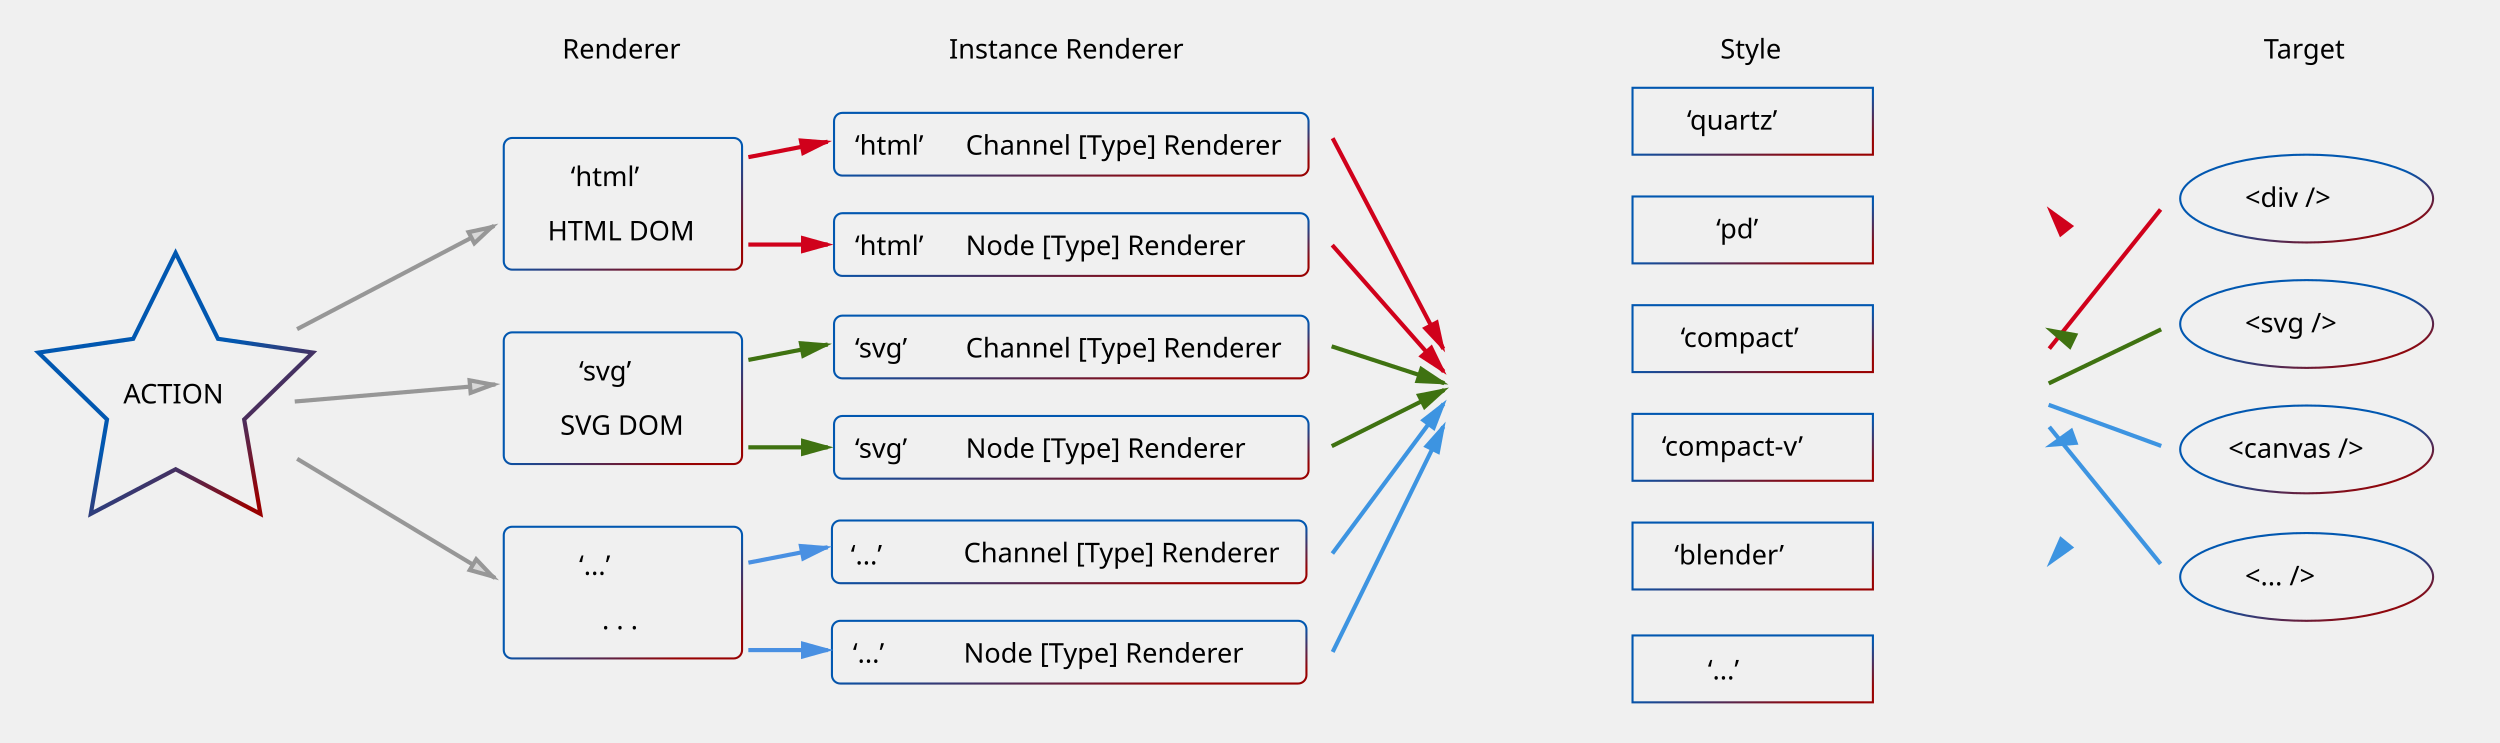
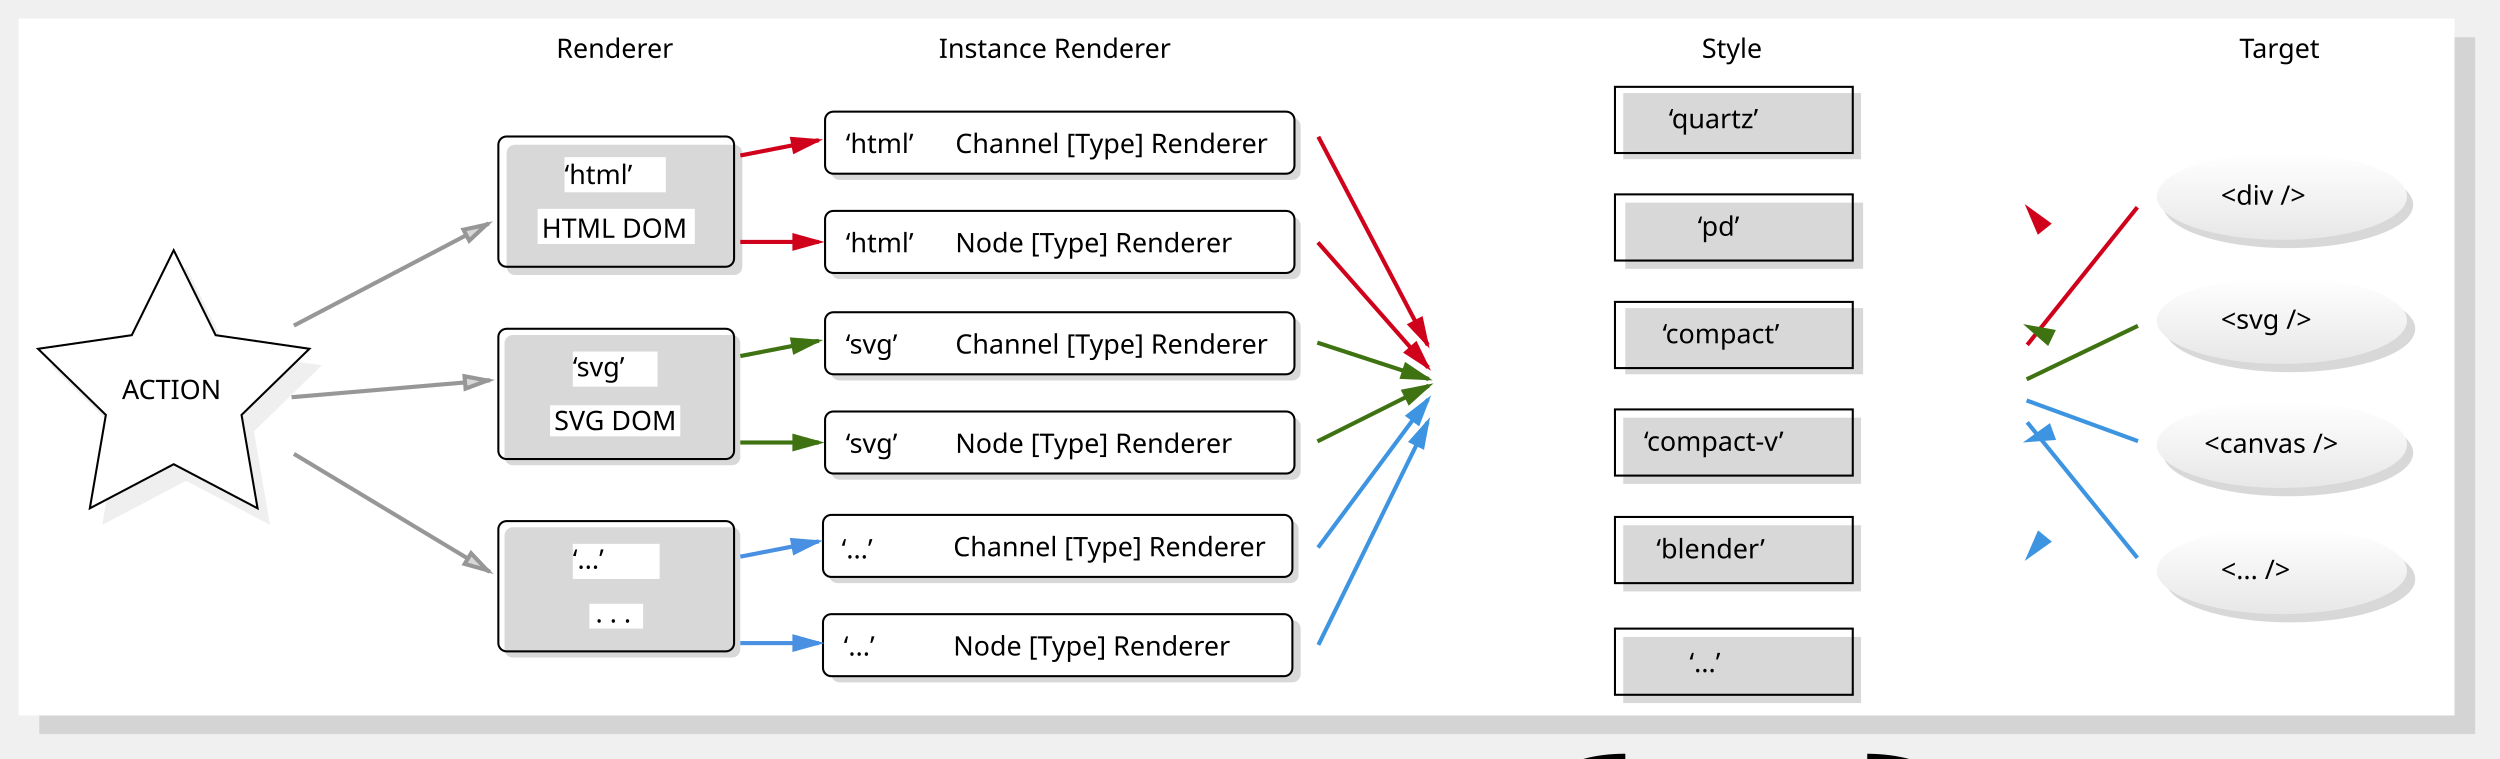
- <svg xmlns="http://www.w3.org/2000/svg" width="1196px" height="355px" viewBox="0 0 1196 355" version="1.1">
+ <svg xmlns="http://www.w3.org/2000/svg" width="1209px" height="367px" viewBox="0 0 1209 367" version="1.1">
  <description>Created with Sketch (http://www.bohemiancoding.com/sketch)</description>
  <defs>
-     <linearGradient x1="79.327%" y1="95.081%" x2="45.497%" y2="56.591%" id="linearGradient-1">
-       <stop stop-color="#980101" offset="0%" />
-       <stop stop-color="#0157B0" offset="100%" />
+     <linearGradient x1="50%" y1="0%" x2="50%" y2="100%" id="linearGradient-1">
+       <stop stop-color="#FFFFFF" offset="0%" />
+       <stop stop-color="#E7E7E7" offset="100%" />
    </linearGradient>
  </defs>
  <g id="Page-1" stroke="none" stroke-width="1" fill="none" fill-rule="evenodd">
+     <rect id="Rectangle-16" x="0" y="0" width="1209" height="367" />
+     <rect id="Rectangle-16" fill="#D4D4D4" x="19" y="18" width="1178" height="337" />
+     <rect id="Rectangle-16" fill="#FFFFFF" x="9" y="9" width="1178" height="337" />
+     <g id="svg" transform="translate(241, 159)">
+       <rect id="Rectangle-1" fill="#D8D8D8" x="3" y="3" width="114" height="63" rx="4" />
+       <rect id="Rectangle-1" stroke="#000000" x="0" y="0" width="114" height="63" rx="4" />
+       <rect id="Rectangle-24" fill="#FFFFFF" x="36" y="11" width="41" height="17" />
+       <rect id="Rectangle-26" fill="#FFFFFF" x="25" y="37" width="63" height="15" />
+       <text id="‘svg’" font-family="Input Mono" font-size="13" font-weight="normal" line-spacing="16" fill="#000000">
+         <tspan x="36" y="23">‘svg’</tspan>
+       </text>
+       <text id="SVG-DOM" font-family="Lucida Grande" font-size="13" font-weight="normal" line-spacing="16" fill="#000000">
+         <tspan x="27" y="49">SVG DOM</tspan>
+       </text>
+     </g>
+     <rect id="Rectangle-1" fill="#D8D8D8" x="245" y="70" width="114" height="63" rx="4" />
    <g id="html" transform="translate(241, 66)">
-       <rect id="Rectangle-1" stroke="url(#linearGradient-1)" x="0" y="0" width="114" height="63" rx="4" />
+       <rect id="Rectangle-22" fill="#FFFFFF" x="32" y="10" width="49" height="17" />
+       <rect id="Rectangle-22" fill="#FFFFFF" x="19" y="35" width="76" height="17" />
+       <rect id="Rectangle-1" stroke="#000000" x="0" y="0" width="114" height="63" rx="4" />
      <text id="‘html’" font-family="Input Mono" font-size="13" font-weight="normal" line-spacing="16" fill="#000000">
        <tspan x="32" y="23">‘html’</tspan>
      </text>
      <text id="HTML-DOM" font-family="Lucida Grande" font-size="13" font-weight="normal" line-spacing="16" fill="#000000">
        <tspan x="21" y="49">HTML DOM</tspan>
      </text>
    </g>
-     <g id="svg" transform="translate(241, 159)">
-       <rect id="Rectangle-1" stroke="url(#linearGradient-1)" x="0" y="0" width="114" height="63" rx="4" />
-       <text id="‘svg’" font-family="Input Mono" font-size="13" font-weight="normal" line-spacing="16" fill="#000000">
-         <tspan x="36" y="23">‘svg’</tspan>
-       </text>
-       <text id="SVG-DOM" font-family="Lucida Grande" font-size="13" font-weight="normal" line-spacing="16" fill="#000000">
-         <tspan x="27" y="49">SVG DOM</tspan>
-       </text>
-     </g>
    <g id="..." transform="translate(241, 252)">
-       <rect id="Rectangle-1" stroke="url(#linearGradient-1)" x="0" y="0" width="114" height="63" rx="4" />
+       <rect id="Rectangle-1" fill="#D8D8D8" x="3" y="3" width="114" height="63" rx="4" />
+       <rect id="Rectangle-1" stroke="#000000" x="0" y="0" width="114" height="63" rx="4" />
+       <rect id="Rectangle-28" fill="#FFFFFF" x="44" y="40" width="26" height="12" />
+       <rect id="Rectangle-27" fill="#FFFFFF" x="36" y="11" width="42" height="17" />
      <text id="‘...’" font-family="Input Mono" font-size="13" font-weight="normal" line-spacing="16" fill="#000000">
        <tspan x="36" y="23">‘...’</tspan>
      </text>
      <text id=".-.-." font-family="Lucida Grande" font-size="13" font-weight="normal" line-spacing="16" fill="#000000">
        <tspan x="47" y="49">. . .</tspan>
      </text>
    </g>
    <text id="Renderer" font-family="Lucida Grande" font-size="13" font-weight="normal" line-spacing="16" fill="#000000">
      <tspan x="269" y="28">Renderer</tspan>
    </text>
    <text id="Instance-Renderer" font-family="Lucida Grande" font-size="13" font-weight="normal" line-spacing="16" fill="#000000">
      <tspan x="454" y="28">Instance Renderer</tspan>
    </text>
    <text id="Style" font-family="Lucida Grande" font-size="13" font-weight="normal" line-spacing="16" fill="#000000">
      <tspan x="823" y="28">Style</tspan>
    </text>
    <text id="Target" font-family="Lucida Grande" font-size="13" font-weight="normal" line-spacing="16" fill="#000000">
      <tspan x="1083" y="28">Target</tspan>
    </text>
-     <polygon id="Star-1" stroke="url(#linearGradient-1)" stroke-width="2" points="84 224.5 43.443 245.822 51.189 200.661 18.377 168.678 63.721 162.089 84 121 104.279 162.089 149.623 168.678 116.811 200.661 124.557 245.822 " />
+     <polygon id="Star-1" fill="#EFEFEF" points="90 232.5 49.443 253.822 57.189 208.661 24.377 176.678 69.721 170.089 90 129 110.279 170.089 155.623 176.678 122.811 208.661 130.557 253.822 " />
+     <polygon id="Star-1" stroke="#000000" fill="#FFFFFF" points="84 224.5 43.443 245.822 51.189 200.661 18.377 168.678 63.721 162.089 84 121 104.279 162.089 149.623 168.678 116.811 200.661 124.557 245.822 " />
    <text id="ACTION" font-family="Input Mono" font-size="13" font-weight="normal" line-spacing="16" fill="#000000">
      <tspan x="59" y="193">ACTION</tspan>
    </text>
    <g id="html-channel" transform="translate(399, 54)">
+       <rect id="Rectangle-4" fill="#D8D8D8" x="3" y="3" width="227" height="30" rx="4" />
+       <rect id="Rectangle-4" stroke="#000000" fill="#FFFFFF" x="0" y="0" width="227" height="30" rx="4" />
      <text id="Channel-[Type]-Rende" font-family="Lucida Grande" font-size="13" font-weight="normal" line-spacing="16" fill="#000000">
        <tspan x="63" y="20">Channel [Type] Renderer</tspan>
      </text>
-       <rect id="Rectangle-4" stroke="url(#linearGradient-1)" x="0" y="0" width="227" height="30" rx="4" />
      <text id="‘html’" font-family="Input Mono" font-size="13" font-weight="normal" line-spacing="16" fill="#000000">
        <tspan x="10" y="20">‘html’</tspan>
      </text>
    </g>
    <g id="html-node" transform="translate(399, 102)">
+       <rect id="Rectangle-4" fill="#D8D8D8" x="3" y="3" width="227" height="30" rx="4" />
+       <rect id="Rectangle-4" stroke="#000000" fill="#FFFFFF" x="0" y="0" width="227" height="30" rx="4" />
      <text id="Node-[Type]-Renderer" font-family="Lucida Grande" font-size="13" font-weight="normal" line-spacing="16" fill="#000000">
        <tspan x="63" y="20">Node [Type] Renderer</tspan>
      </text>
-       <rect id="Rectangle-4" stroke="url(#linearGradient-1)" x="0" y="0" width="227" height="30" rx="4" />
      <text id="‘html’" font-family="Input Mono" font-size="13" font-weight="normal" line-spacing="16" fill="#000000">
        <tspan x="10" y="20">‘html’</tspan>
      </text>
    </g>
    <g id="svg-channel" transform="translate(399, 151)">
+       <rect id="Rectangle-4" fill="#D8D8D8" x="3" y="3" width="227" height="30" rx="4" />
+       <rect id="Rectangle-4" stroke="#000000" fill="#FFFFFF" x="0" y="0" width="227" height="30" rx="4" />
      <text id="Channel-[Type]-Rende" font-family="Lucida Grande" font-size="13" font-weight="normal" line-spacing="16" fill="#000000">
        <tspan x="63" y="20">Channel [Type] Renderer</tspan>
      </text>
-       <rect id="Rectangle-4" stroke="url(#linearGradient-1)" x="0" y="0" width="227" height="30" rx="4" />
      <text id="‘svg’" font-family="Input Mono" font-size="13" font-weight="normal" line-spacing="16" fill="#000000">
        <tspan x="10" y="20">‘svg’</tspan>
      </text>
    </g>
    <g id="svg-node" transform="translate(399, 199)">
+       <rect id="Rectangle-4" fill="#D8D8D8" x="3" y="3" width="227" height="30" rx="4" />
+       <rect id="Rectangle-4" stroke="#000000" fill="#FFFFFF" x="0" y="0" width="227" height="30" rx="4" />
      <text id="Node-[Type]-Renderer" font-family="Lucida Grande" font-size="13" font-weight="normal" line-spacing="16" fill="#000000">
        <tspan x="63" y="20">Node [Type] Renderer</tspan>
      </text>
-       <rect id="Rectangle-4" stroke="url(#linearGradient-1)" x="0" y="0" width="227" height="30" rx="4" />
      <text id="‘svg’" font-family="Input Mono" font-size="13" font-weight="normal" line-spacing="16" fill="#000000">
        <tspan x="10" y="20">‘svg’</tspan>
      </text>
    </g>
    <g id="...-channel" transform="translate(398, 249)">
+       <rect id="Rectangle-4" fill="#D8D8D8" x="3" y="3" width="227" height="30" rx="4" />
+       <rect id="Rectangle-4" stroke="#000000" fill="#FFFFFF" x="0" y="0" width="227" height="30" rx="4" />
+       <text id="‘...’" font-family="Input Mono" font-size="13" font-weight="normal" line-spacing="16" fill="#000000">
+         <tspan x="9" y="21">‘...’</tspan>
+       </text>
      <text id="Channel-[Type]-Rende" font-family="Lucida Grande" font-size="13" font-weight="normal" line-spacing="16" fill="#000000">
        <tspan x="63" y="20">Channel [Type] Renderer</tspan>
      </text>
-       <text id="‘...’" font-family="Input Mono" font-size="13" font-weight="normal" line-spacing="16" fill="#000000">
-         <tspan x="9" y="21">‘...’</tspan>
-       </text>
-       <rect id="Rectangle-4" stroke="url(#linearGradient-1)" x="0" y="0" width="227" height="30" rx="4" />
    </g>
    <g id="...-node" transform="translate(398, 297)">
+       <rect id="Rectangle-4" fill="#D8D8D8" x="4" y="3" width="227" height="30" rx="4" />
+       <rect id="Rectangle-4" stroke="#000000" fill="#FFFFFF" x="0" y="0" width="227" height="30" rx="4" />
      <text id="Node-[Type]-Renderer" font-family="Lucida Grande" font-size="13" font-weight="normal" line-spacing="16" fill="#000000">
        <tspan x="63" y="20">Node [Type] Renderer</tspan>
      </text>
-       <rect id="Rectangle-4" stroke="url(#linearGradient-1)" x="0" y="0" width="227" height="30" rx="4" />
      <text id="‘...’" font-family="Input Mono" font-size="13" font-weight="normal" line-spacing="16" fill="#000000">
        <tspan x="10" y="20">‘...’</tspan>
      </text>
    </g>
    <g id="style-quartz" transform="translate(781, 42)">
-       <rect id="Rectangle-10" stroke="url(#linearGradient-1)" x="0" y="0" width="115" height="32" />
+       <rect id="Rectangle-10" fill="#D8D8D8" x="4" y="3" width="115" height="32" />
+       <rect id="Rectangle-10" stroke="#000000" x="0" y="0" width="115" height="32" />
      <text id="‘quartz’" font-family="Input Mono" font-size="13" font-weight="normal" line-spacing="16" fill="#000000">
        <tspan x="26" y="20">‘quartz’</tspan>
      </text>
    </g>
    <g id="style-pd" transform="translate(781, 94)">
-       <rect id="Rectangle-10" stroke="url(#linearGradient-1)" x="0" y="0" width="115" height="32" />
+       <rect id="Rectangle-10" fill="#D8D8D8" x="5" y="4" width="115" height="32" />
+       <rect id="Rectangle-10" stroke="#000000" x="0" y="0" width="115" height="32" />
      <text id="‘pd’" font-family="Input Mono" font-size="13" font-weight="normal" line-spacing="16" fill="#000000">
        <tspan x="40" y="20">‘pd’</tspan>
      </text>
    </g>
    <g id="style-compact" transform="translate(781, 146)">
-       <rect id="Rectangle-10" stroke="url(#linearGradient-1)" x="0" y="0" width="115" height="32" />
+       <rect id="Rectangle-10" fill="#D8D8D8" x="5" y="3" width="115" height="32" />
+       <rect id="Rectangle-10" stroke="#000000" x="0" y="0" width="115" height="32" />
      <text id="‘compact’" font-family="Input Mono" font-size="13" font-weight="normal" line-spacing="16" fill="#000000">
        <tspan x="23" y="20">‘compact’</tspan>
      </text>
    </g>
    <g id="style-compact-v" transform="translate(781, 198)">
-       <rect id="Rectangle-10" stroke="url(#linearGradient-1)" x="0" y="0" width="115" height="32" />
+       <rect id="Rectangle-10" fill="#D8D8D8" x="4" y="4" width="115" height="32" />
+       <rect id="Rectangle-10" stroke="#000000" x="0" y="0" width="115" height="32" />
      <text id="‘compact-v’" font-family="Input Mono" font-size="13" font-weight="normal" line-spacing="16" fill="#000000">
        <tspan x="14" y="20">‘compact-v’</tspan>
      </text>
    </g>
    <g id="style-blender" transform="translate(781, 250)">
-       <rect id="Rectangle-10" stroke="url(#linearGradient-1)" x="0" y="0" width="115" height="32" />
+       <rect id="Rectangle-10" fill="#D8D8D8" x="4" y="4" width="115" height="32" />
+       <rect id="Rectangle-10" stroke="#000000" x="0" y="0" width="115" height="32" />
      <text id="‘blender’" font-family="Input Mono" font-size="13" font-weight="normal" line-spacing="16" fill="#000000">
        <tspan x="20" y="20">‘blender’</tspan>
      </text>
    </g>
    <g id="style-..." transform="translate(781, 304)">
-       <rect id="Rectangle-10" stroke="url(#linearGradient-1)" x="0" y="0" width="115" height="32" />
+       <rect id="Rectangle-10" fill="#D8D8D8" x="4" y="4" width="115" height="32" />
+       <rect id="Rectangle-10" stroke="#000000" x="0" y="0" width="115" height="32" />
      <text id="‘...’" font-family="Input Mono" font-size="13" font-weight="normal" line-spacing="16" fill="#000000">
        <tspan x="36" y="21">‘...’</tspan>
      </text>
    </g>
    <g id="div-target" transform="translate(1043, 74)">
-       <ellipse id="Oval-1" stroke="url(#linearGradient-1)" cx="60.5" cy="21" rx="60.5" ry="21" />
+       <ellipse id="Oval-1" fill="#D8D8D8" cx="63.5" cy="25" rx="60.5" ry="21" />
+       <ellipse id="Oval-1" fill="url(#linearGradient-1)" cx="60.5" cy="21" rx="60.5" ry="21" />
      <text id="&lt;div-/&gt;" font-family="Input Mono" font-size="13" font-weight="normal" line-spacing="16" fill="#000000">
        <tspan x="31" y="25">&lt;div /&gt;</tspan>
      </text>
    </g>
    <g id="svg-target" transform="translate(1043, 134)">
-       <ellipse id="Oval-1" stroke="url(#linearGradient-1)" cx="60.5" cy="21" rx="60.5" ry="21" />
+       <ellipse id="Oval-1" fill="#D8D8D8" cx="64.5" cy="25" rx="60.5" ry="21" />
+       <ellipse id="Oval-1" fill="url(#linearGradient-1)" cx="60.5" cy="21" rx="60.5" ry="21" />
      <text id="&lt;svg-/&gt;" font-family="Input Mono" font-size="13" font-weight="normal" line-spacing="16" fill="#000000">
        <tspan x="31" y="25">&lt;svg /&gt;</tspan>
      </text>
    </g>
    <g id="canvas-target" transform="translate(1043, 194)">
-       <ellipse id="Oval-1" stroke="url(#linearGradient-1)" cx="60.5" cy="21" rx="60.5" ry="21" />
+       <ellipse id="Oval-1" fill="#D8D8D8" cx="63.5" cy="25" rx="60.5" ry="21" />
+       <ellipse id="Oval-1" fill="url(#linearGradient-1)" cx="60.5" cy="21" rx="60.5" ry="21" />
      <text id="&lt;canvas-/&gt;" font-family="Input Mono" font-size="13" font-weight="normal" line-spacing="16" fill="#000000">
        <tspan x="23" y="25">&lt;canvas /&gt;</tspan>
      </text>
    </g>
    <g id="...-target" transform="translate(1043, 255)">
-       <ellipse id="Oval-1" stroke="url(#linearGradient-1)" cx="60.5" cy="21" rx="60.5" ry="21" />
+       <ellipse id="Oval-1" fill="#D8D8D8" cx="64.5" cy="25" rx="60.5" ry="21" />
+       <ellipse id="Oval-1" fill="url(#linearGradient-1)" cx="60.5" cy="21" rx="60.5" ry="21" />
      <text id="&lt;...-/&gt;" font-family="Input Mono" font-size="13" font-weight="normal" line-spacing="16" fill="#000000">
        <tspan x="31" y="25">&lt;... /&gt;</tspan>
      </text>
    </g>
    <path d="M143,157 L235.5,108.5" id="Line" stroke="#979797" stroke-width="2" stroke-linecap="square" fill="#D8D8D8" />
    <path id="Line-decoration-1" d="M235.107,108.706 C231.272,109.531 227.984,110.239 224.149,111.064 C225.124,112.924 225.96,114.518 226.935,116.378 C229.795,113.693 232.247,111.391 235.107,108.706 C235.107,108.706 235.107,108.706 235.107,108.706 Z" stroke="#979797" stroke-width="2" stroke-linecap="square" fill="#D8D8D8" />
    <path d="M359,75 L395,68" id="Line" stroke="#D0011B" stroke-width="2" stroke-linecap="square" fill="#D0011B" />
    <path id="Line-decoration-1" d="M394.338,68.129 C390.427,67.819 387.075,67.554 383.164,67.245 C383.565,69.307 383.908,71.074 384.309,73.135 C387.819,71.383 390.828,69.881 394.338,68.129 C394.338,68.129 394.338,68.129 394.338,68.129 Z" stroke="#D0011B" stroke-width="2" stroke-linecap="square" fill="#D0011B" />
    <path d="M638,67 L690,166" id="Line" stroke="#D0011B" stroke-width="2" stroke-linecap="square" fill="#D0011B" />
    <path id="Line-decoration-1" d="M689.616,165.269 C688.788,161.434 688.078,158.147 687.25,154.313 C685.391,155.289 683.797,156.126 681.938,157.103 C684.625,159.961 686.929,162.411 689.616,165.269 C689.616,165.269 689.616,165.269 689.616,165.269 Z" stroke="#D0011B" stroke-width="2" stroke-linecap="square" fill="#D0011B" />
    <path d="M638,118 L690,177" id="Line" stroke="#D0011B" stroke-width="2" stroke-linecap="square" fill="#D0011B" />
    <path id="Line-decoration-1" d="M689.574,176.516 C687.862,172.986 686.395,169.96 684.683,166.43 C683.108,167.819 681.758,169.009 680.182,170.398 C683.469,172.539 686.287,174.375 689.574,176.516 C689.574,176.516 689.574,176.516 689.574,176.516 Z" stroke="#D0011B" stroke-width="2" stroke-linecap="square" fill="#D0011B" />
    <path d="M638,166 L690,183" id="Line" stroke="#3F7211" stroke-width="2" stroke-linecap="square" fill="#3F7211" />
    <path id="Line-decoration-1" d="M689.327,182.78 C686.06,180.607 683.26,178.745 679.994,176.572 C679.341,178.568 678.782,180.279 678.129,182.275 C682.048,182.452 685.408,182.603 689.327,182.78 C689.327,182.78 689.327,182.78 689.327,182.78 Z" stroke="#3F7211" stroke-width="2" stroke-linecap="square" fill="#3F7211" />
    <path d="M638,213 L690,187" id="Line" stroke="#3F7211" stroke-width="2" stroke-linecap="square" fill="#3F7211" />
    <path id="Line-decoration-1" d="M689.877,187.062 C686.026,187.813 682.726,188.457 678.875,189.208 C679.814,191.087 680.619,192.697 681.559,194.575 C684.47,191.945 686.965,189.691 689.877,187.062 C689.877,187.062 689.877,187.062 689.877,187.062 Z" stroke="#3F7211" stroke-width="2" stroke-linecap="square" fill="#3F7211" />
    <path d="M638,264 L690,194" id="Line" stroke="#3D94E1" stroke-width="2" stroke-linecap="square" fill="#3D94E1" />
    <path id="Line-decoration-1" d="M689.88,194.161 C686.783,196.57 684.129,198.634 681.032,201.042 C682.717,202.294 684.162,203.368 685.848,204.62 C687.259,200.959 688.469,197.822 689.88,194.161 C689.88,194.161 689.88,194.161 689.88,194.161 Z" stroke="#3D94E1" stroke-width="2" stroke-linecap="square" fill="#3D94E1" />
    <path d="M638,311 L690,205" id="Line" stroke="#3D94E1" stroke-width="2" stroke-linecap="square" fill="#3D94E1" />
    <path id="Line-decoration-1" d="M689.97,205.061 C687.363,207.992 685.128,210.505 682.52,213.436 C684.406,214.361 686.022,215.153 687.907,216.078 C688.629,212.222 689.248,208.917 689.97,205.061 C689.97,205.061 689.97,205.061 689.97,205.061 Z" stroke="#3D94E1" stroke-width="2" stroke-linecap="square" fill="#3D94E1" />
    <path d="M981,101 L1033,166" id="Line" stroke="#D0011B" stroke-width="2" stroke-linecap="square" fill="#D0011B" transform="translate(1007, 133.5) scale(-1, 1) translate(-1007, -133.5) " />
    <path id="Line-decoration-1" d="M981.5,101.625 C984.681,103.92 987.408,105.888 990.589,108.184 C988.949,109.496 987.544,110.62 985.904,111.932 C984.362,108.325 983.041,105.232 981.5,101.625 C981.5,101.625 981.5,101.625 981.5,101.625 Z" stroke="#D0011B" stroke-width="2" stroke-linecap="square" fill="#D0011B" />
    <path d="M981,158 L1033,183" id="Line" stroke="#3F7211" stroke-width="2" stroke-linecap="square" fill="#3F7211" transform="translate(1007, 170.5) scale(-1, 1) translate(-1007, -170.5) " />
    <path id="Line-decoration-1" d="M981.721,158.347 C985.583,159.038 988.893,159.631 992.754,160.322 C991.844,162.215 991.065,163.837 990.155,165.73 C987.203,163.146 984.673,160.931 981.721,158.347 C981.721,158.347 981.721,158.347 981.721,158.347 Z" stroke="#3F7211" stroke-width="2" stroke-linecap="square" fill="#3F7211" />
    <path d="M981,213 L1033,194" id="Line" stroke="#3D94E1" stroke-width="2" stroke-linecap="square" fill="#3D94E1" transform="translate(1007, 203.5) scale(-1, 1) translate(-1007, -203.5) " />
    <path id="Line-decoration-1" d="M981.751,212.725 C984.941,210.442 987.676,208.485 990.866,206.201 C991.587,208.174 992.204,209.864 992.925,211.837 C989.014,212.148 985.662,212.414 981.751,212.725 C981.751,212.725 981.751,212.725 981.751,212.725 Z" stroke="#3D94E1" stroke-width="2" stroke-linecap="square" fill="#3D94E1" />
    <path d="M981,269 L1033,205" id="Line" stroke="#3D94E1" stroke-width="2" stroke-linecap="square" fill="#3D94E1" transform="translate(1007, 237) scale(-1, 1) translate(-1007, -237) " />
    <path id="Line-decoration-1" d="M981.504,268.379 C983.073,264.783 984.418,261.701 985.987,258.105 C987.616,259.43 989.013,260.565 990.643,261.889 C987.445,264.16 984.703,266.108 981.504,268.379 C981.504,268.379 981.504,268.379 981.504,268.379 Z" stroke="#3D94E1" stroke-width="2" stroke-linecap="square" fill="#3D94E1" />
    <text id="}" fill="#000000" font-family="Lucida Grande" font-size="250" font-weight="normal" line-spacing="16">
      <tspan x="895" y="543">}</tspan>
    </text>
    <text id="{" fill="#000000" font-family="Lucida Grande" font-size="250" font-weight="normal" line-spacing="16">
      <tspan x="699" y="543">{</tspan>
    </text>
    <path d="M359,117 L395,117" id="Line" stroke="#D0011B" stroke-width="2" stroke-linecap="square" fill="#D0011B" />
    <path id="Line-decoration-1" d="M395,117 C391.22,115.95 387.98,115.05 384.2,114 C384.2,116.1 384.2,117.9 384.2,120 C387.98,118.95 391.22,118.05 395,117 C395,117 395,117 395,117 Z" stroke="#D0011B" stroke-width="2" stroke-linecap="square" fill="#D0011B" />
    <path d="M359,172 L395,165" id="Line" stroke="#3F7211" stroke-width="2" stroke-linecap="square" fill="#3F7211" />
    <path id="Line-decoration-1" d="M394.338,165.129 C390.427,164.819 387.075,164.554 383.164,164.245 C383.565,166.307 383.908,168.074 384.309,170.135 C387.819,168.383 390.828,166.881 394.338,165.129 C394.338,165.129 394.338,165.129 394.338,165.129 Z" stroke="#3F7211" stroke-width="2" stroke-linecap="square" fill="#3F7211" />
    <path d="M359,214 L395,214" id="Line" stroke="#3F7211" stroke-width="2" stroke-linecap="square" fill="#3F7211" />
    <path id="Line-decoration-1" d="M395,214 C391.22,212.95 387.98,212.05 384.2,211 C384.2,213.1 384.2,214.9 384.2,217 C387.98,215.95 391.22,215.05 395,214 C395,214 395,214 395,214 Z" stroke="#3F7211" stroke-width="2" stroke-linecap="square" fill="#3F7211" />
    <path d="M142,192 L236,184" id="Line" stroke="#979797" stroke-width="2" stroke-linecap="square" fill="#D8D8D8" />
    <path id="Line-decoration-1" d="M235.661,184.029 C231.806,183.303 228.501,182.681 224.646,181.955 C224.824,184.048 224.977,185.841 225.155,187.934 C228.832,186.567 231.984,185.396 235.661,184.029 C235.661,184.029 235.661,184.029 235.661,184.029 Z" stroke="#979797" stroke-width="2" stroke-linecap="square" fill="#D8D8D8" />
    <path d="M143,220 L236,276" id="Line" stroke="#979797" stroke-width="2" stroke-linecap="square" fill="#D8D8D8" />
    <path id="Line-decoration-1" d="M235.521,275.712 C232.825,272.862 230.513,270.42 227.817,267.571 C226.733,269.37 225.805,270.912 224.722,272.711 C228.502,273.761 231.741,274.661 235.521,275.712 C235.521,275.712 235.521,275.712 235.521,275.712 Z" stroke="#979797" stroke-width="2" stroke-linecap="square" fill="#D8D8D8" />
    <path d="M359,269 L395,262" id="Line" stroke="#4990E2" stroke-width="2" stroke-linecap="square" fill="#4990E2" />
    <path id="Line-decoration-1" d="M394.338,262.129 C390.427,261.819 387.075,261.554 383.164,261.245 C383.565,263.307 383.908,265.074 384.309,267.135 C387.819,265.383 390.828,263.881 394.338,262.129 C394.338,262.129 394.338,262.129 394.338,262.129 Z" stroke="#4990E2" stroke-width="2" stroke-linecap="square" fill="#4990E2" />
    <path d="M359,311 L395,311" id="Line" stroke="#4990E2" stroke-width="2" stroke-linecap="square" fill="#4990E2" />
    <path id="Line-decoration-1" d="M395,311 C391.22,309.95 387.98,309.05 384.2,308 C384.2,310.1 384.2,311.9 384.2,314 C387.98,312.95 391.22,312.05 395,311 C395,311 395,311 395,311 Z" stroke="#4990E2" stroke-width="2" stroke-linecap="square" fill="#4990E2" />
  </g>
</svg>
